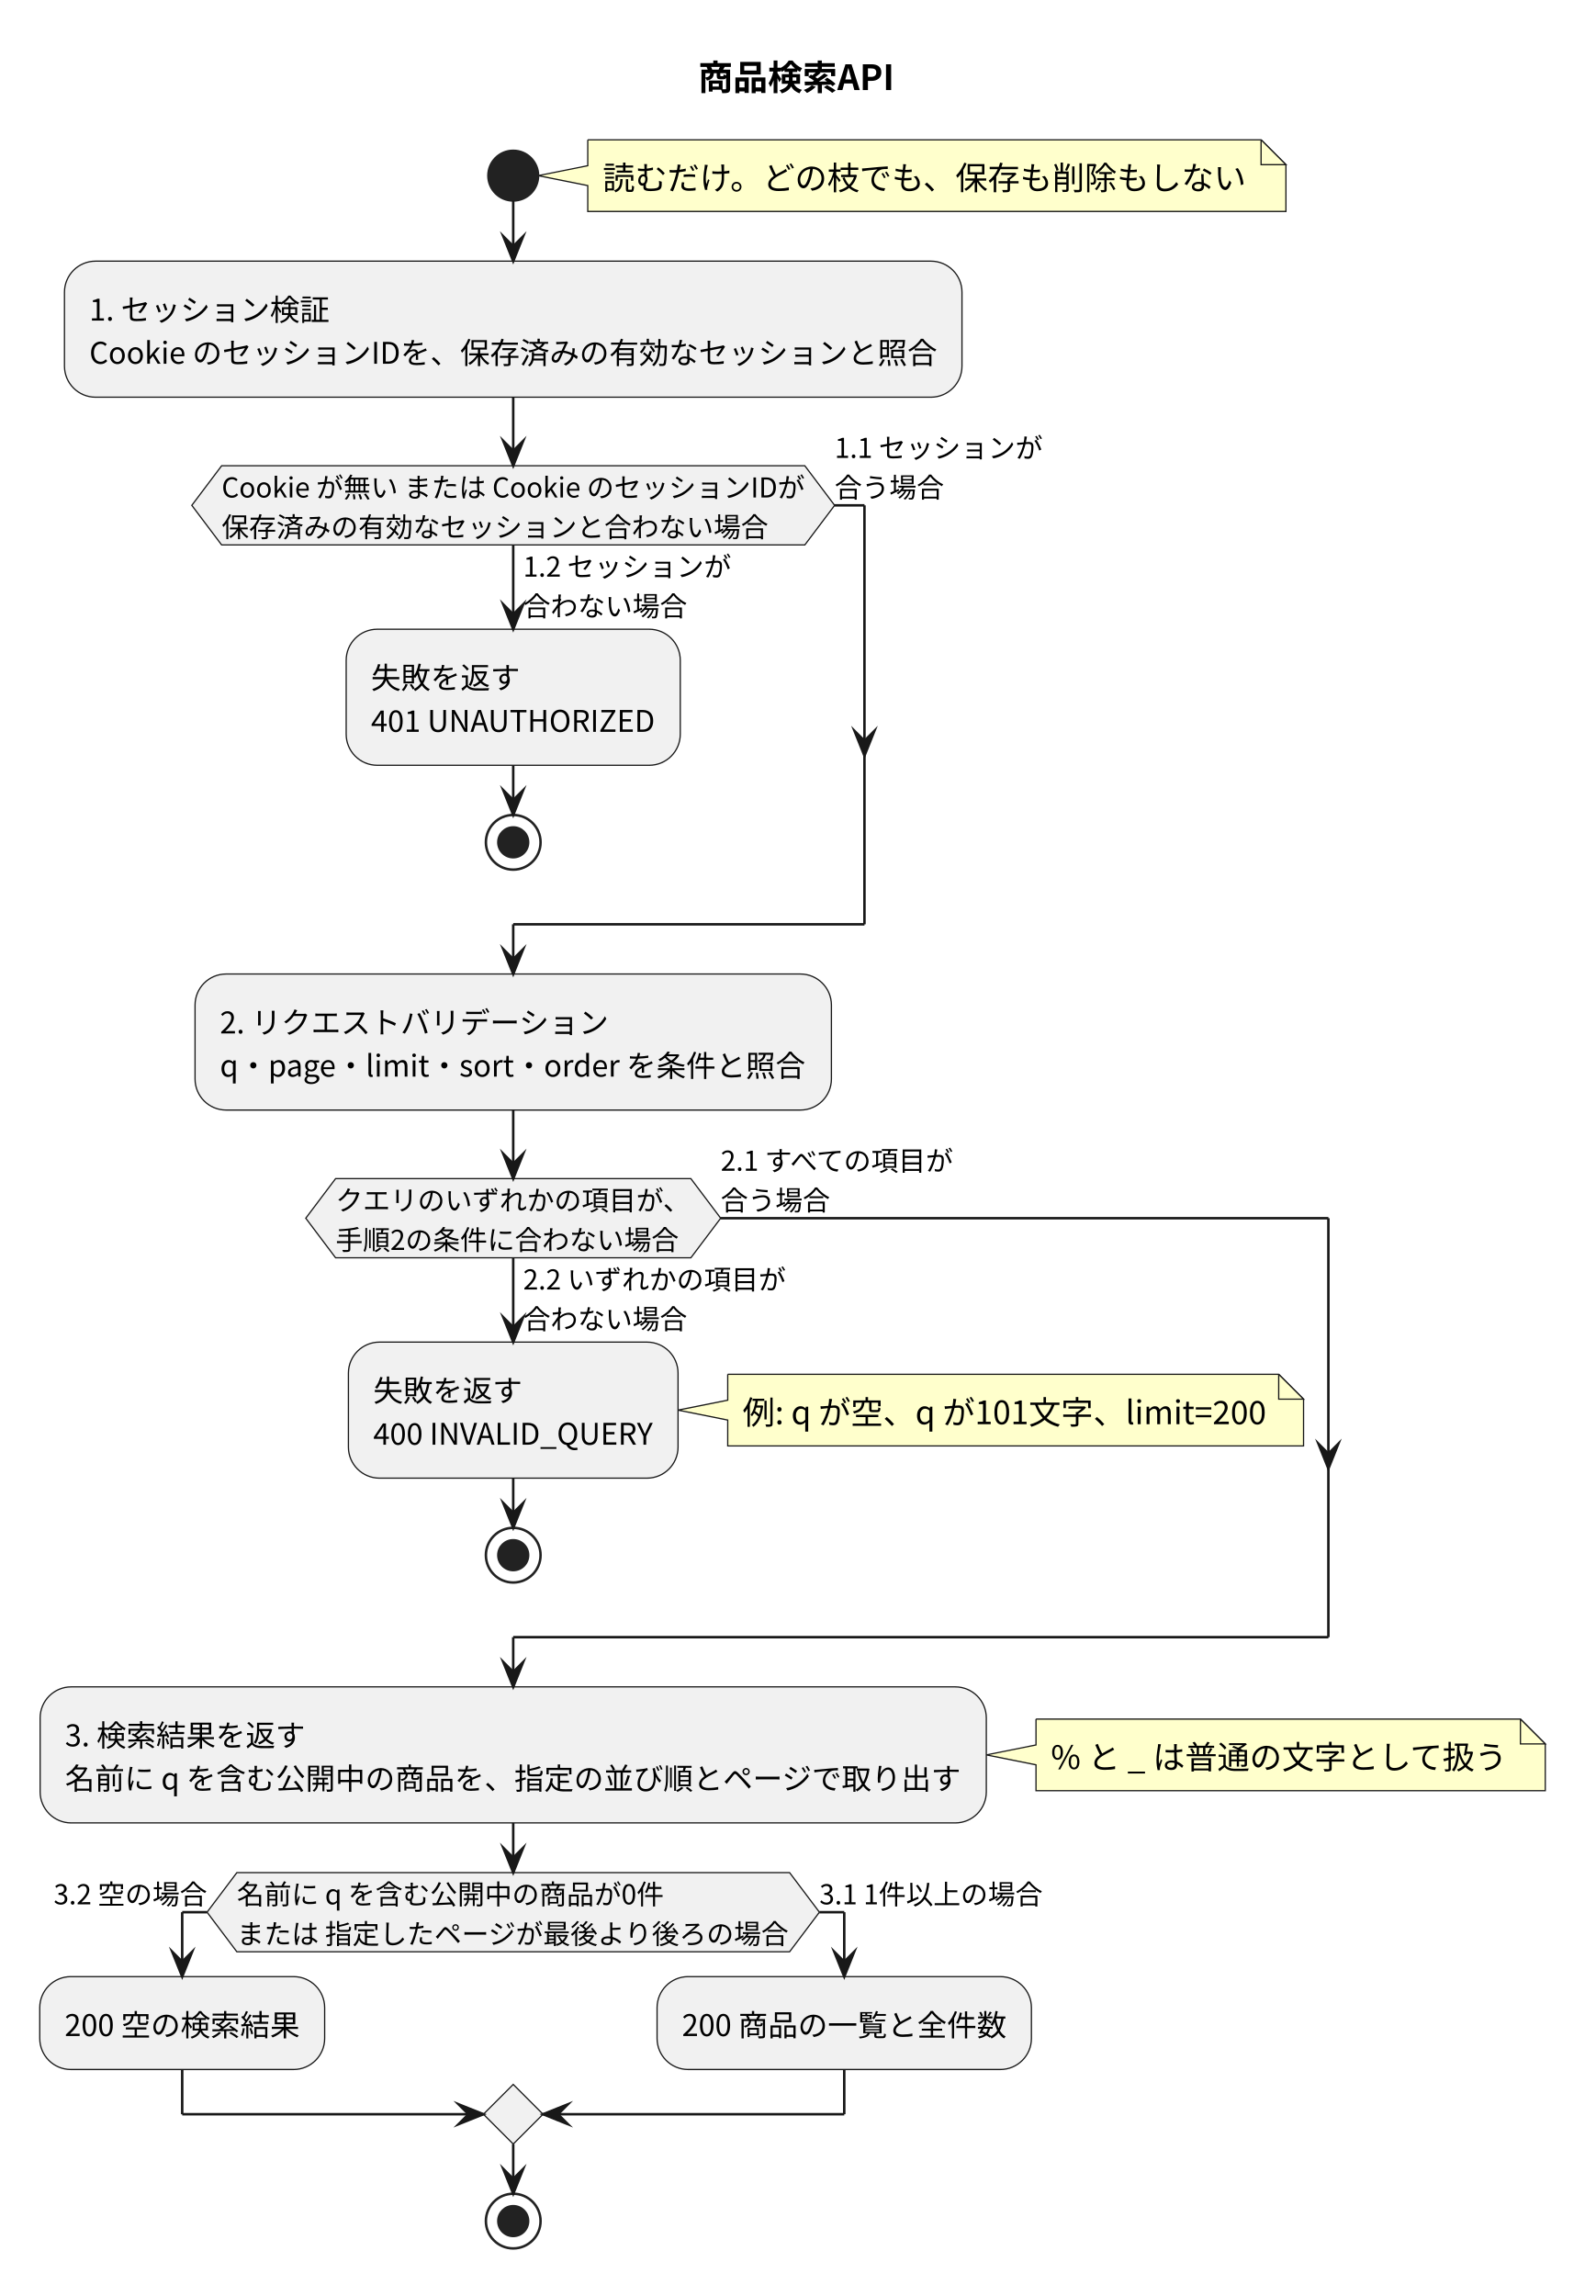
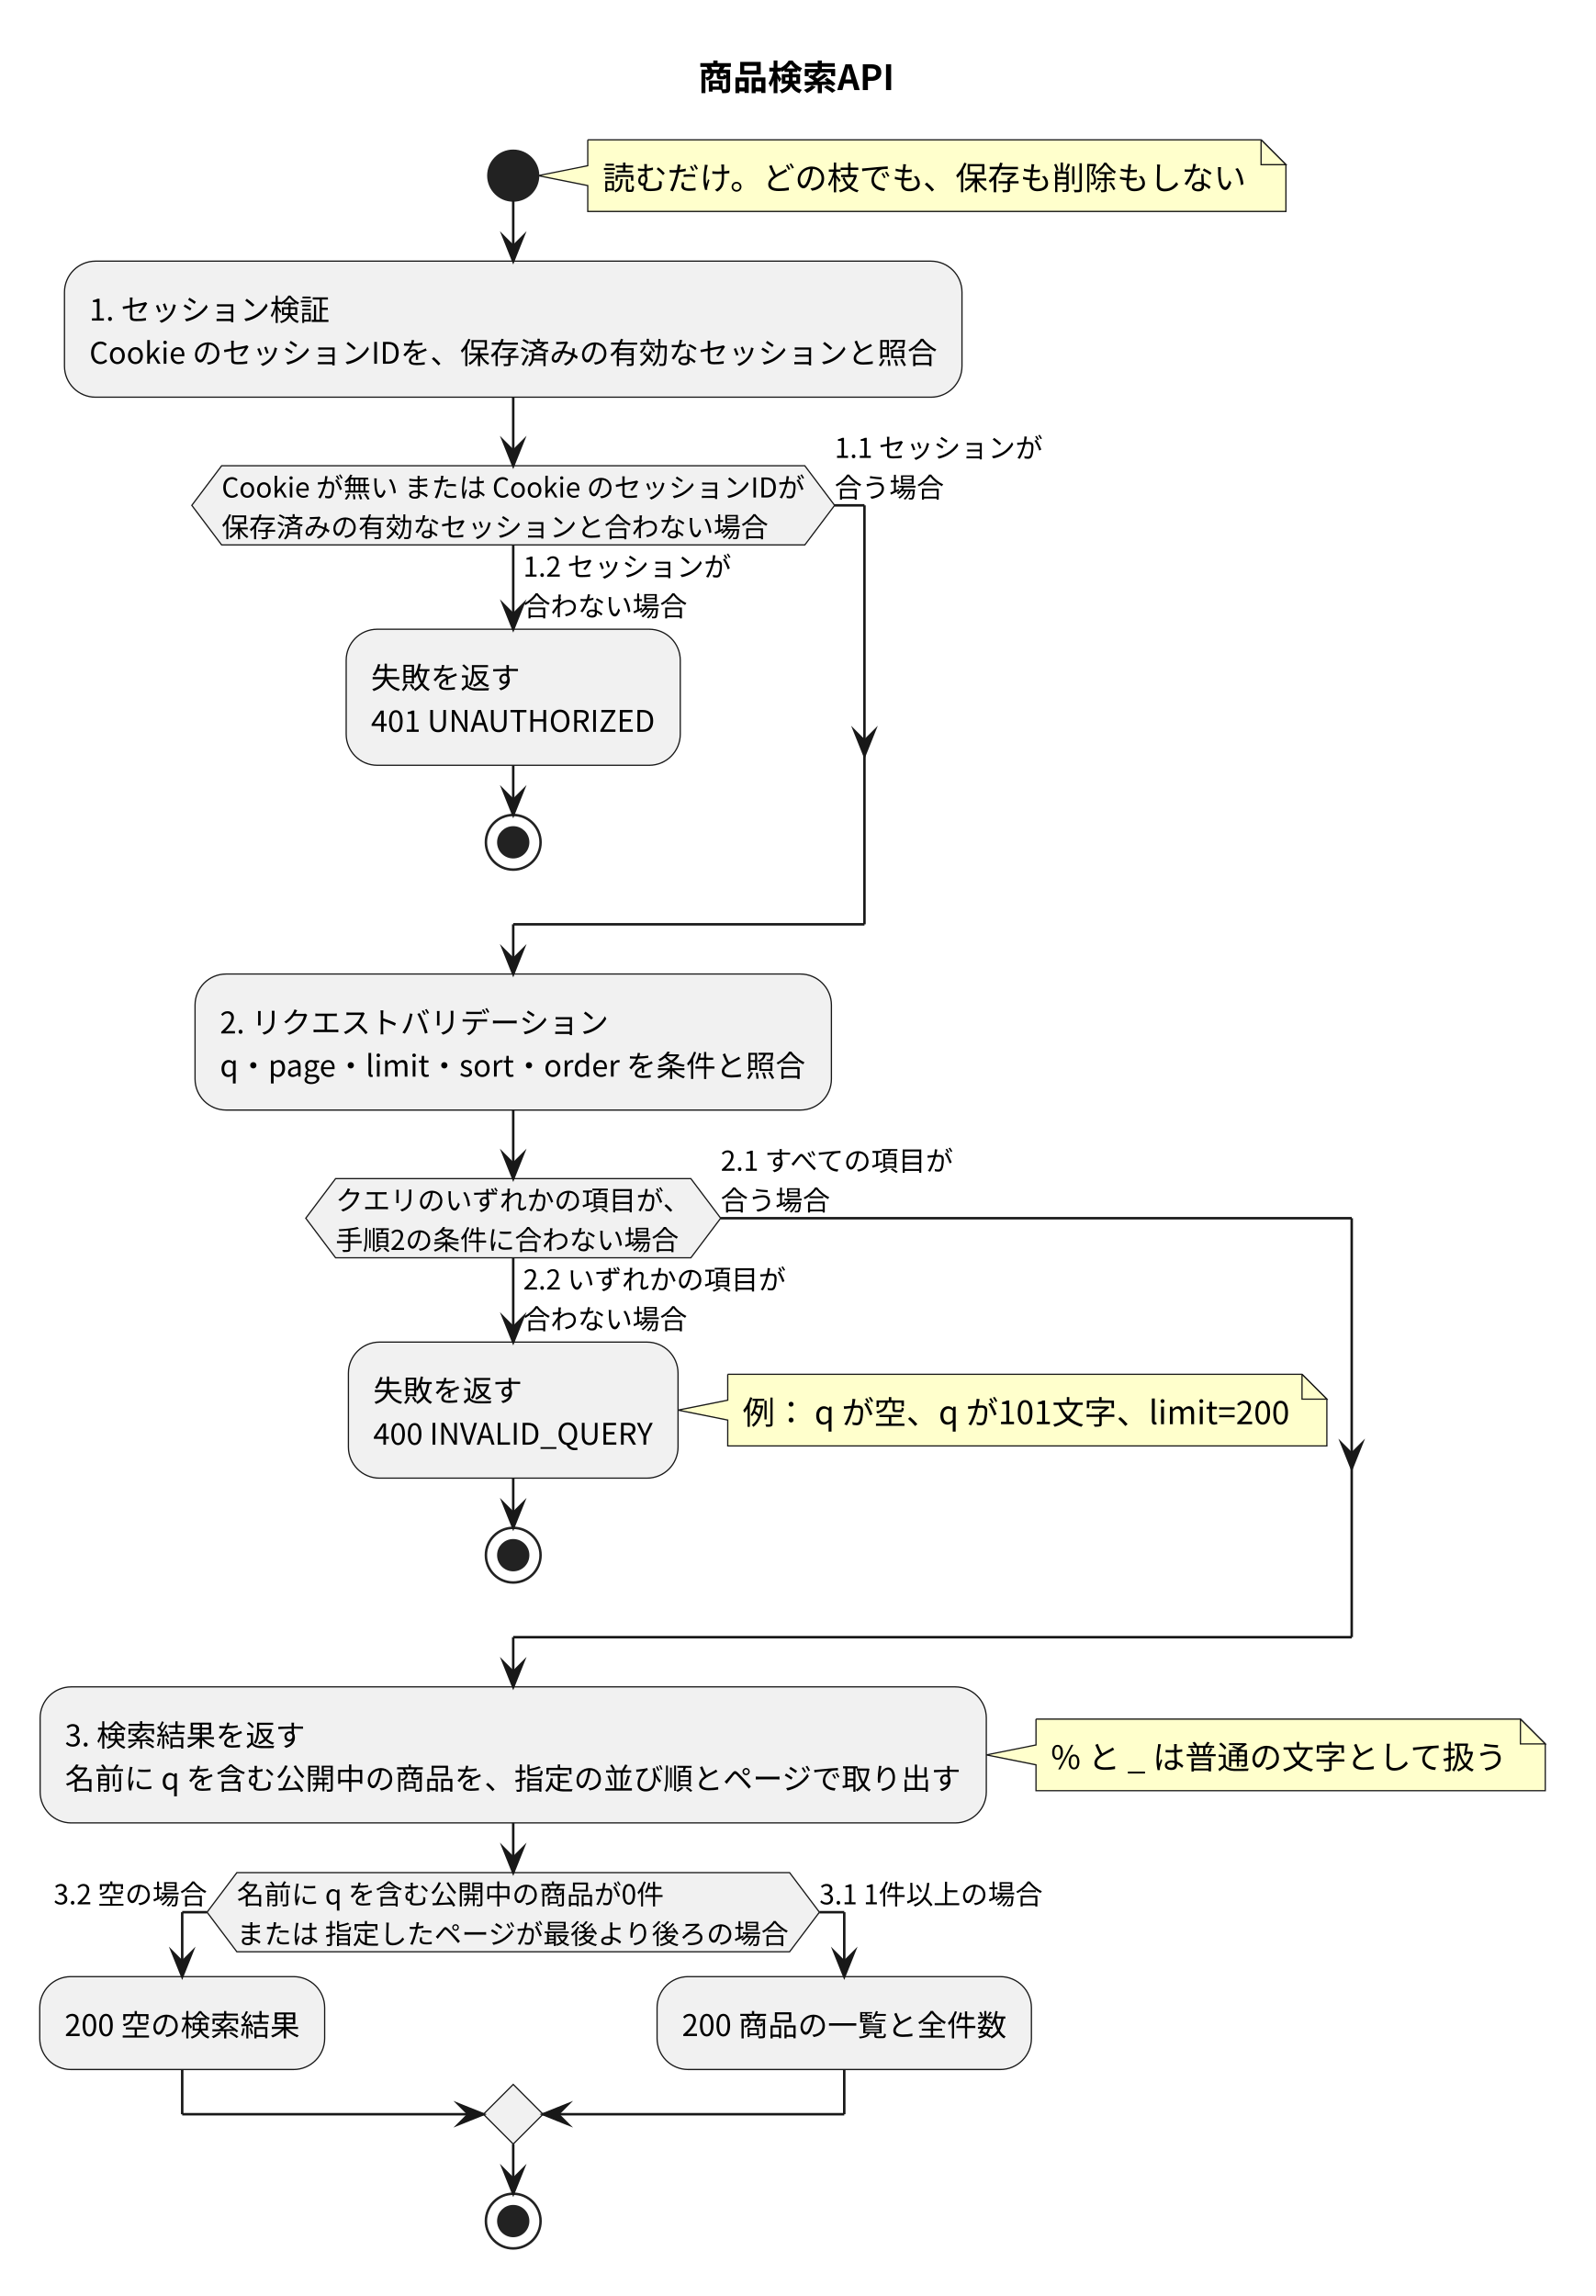
<svg xmlns="http://www.w3.org/2000/svg" version="1.1" data-diagram-type="ACTIVITY" style="width:642px;height:924px;background:#FFFFFF;" width="642px" height="924px" viewBox="0 0 642 924" zoomAndPan="magnify" preserveAspectRatio="none" contentStyleType="text/css">
  <defs />
  <g font-family="sans-serif" lengthAdjust="spacing">
    <g class="title" data-source-line="8">
      <text x="281.01" y="36.24" fill="#000" font-size="14" textLength="78.932" font-weight="700" font-family="'Noto Sans CJK JP'">商品検索API</text>
    </g>
    <path d="M236.566,56.272 L236.566,66.684 L216.566,70.684 L236.566,74.684 L236.566,85.096 A0,0 0 0 0 236.566,85.096 L517.566,85.096 A0,0 0 0 0 517.566,85.096 L517.566,66.272 L507.566,56.272 L236.566,56.272 A0,0 0 0 0 236.566,56.272" style="stroke:#181818;stroke-width:0.5;" fill="#FFC" />
    <path d="M507.566,56.272 L507.566,66.272 L517.566,66.272 L507.566,56.272" style="stroke:#181818;stroke-width:0.5;" fill="#FFC" />
    <text x="242.566" y="76.352" fill="#000" font-size="13" textLength="260" font-family="'Noto Sans CJK JP'">読むだけ。どの枝でも、保存も削除もしない</text>
    <ellipse cx="206.566" cy="70.684" rx="10" ry="10" fill="#222" style="stroke:#222;stroke-width:1;" />
    <rect x="25.948" y="105.096" width="361.235" height="54.752" fill="#F1F1F1" style="stroke:#181818;stroke-width:0.5;" rx="12.5" ry="12.5" />
    <text x="35.948" y="129.016" fill="#000" font-size="12" textLength="96.685" font-family="'Noto Sans CJK JP'">1. セッション検証</text>
    <text x="35.948" y="146.392" fill="#000" font-size="12" textLength="341.235" font-family="'Noto Sans CJK JP'">Cookie のセッションIDを、保存済みの有効なセッションと照合</text>
    <rect x="139.331" y="253.228" width="134.469" height="54.752" fill="#F1F1F1" style="stroke:#181818;stroke-width:0.5;" rx="12.5" ry="12.5" />
    <text x="149.331" y="277.148" fill="#000" font-size="12" textLength="60" font-family="'Noto Sans CJK JP'">失敗を返す</text>
    <text x="149.331" y="294.524" fill="#000" font-size="12" textLength="114.469" font-family="'Noto Sans CJK JP'">401 UNAUTHORIZED</text>
    <ellipse cx="206.566" cy="338.98" rx="11" ry="11" fill="none" style="stroke:#222;stroke-width:1;" />
    <ellipse cx="206.566" cy="338.98" rx="6" ry="6" fill="#222" style="stroke:#222;stroke-width:1;" />
    <polygon points="89.202,187.444,323.929,187.444,335.929,203.372,323.929,219.3,89.202,219.3,77.202,203.372,89.202,187.444" fill="#F1F1F1" style="stroke:#181818;stroke-width:0.5;stroke-linejoin:miter;stroke-miterlimit:10;" />
    <text x="210.566" y="232.06" fill="#000" font-size="11" textLength="83.731" font-family="'Noto Sans CJK JP'">1.2 セッションが</text>
    <text x="210.566" y="247.988" fill="#000" font-size="11" textLength="66" font-family="'Noto Sans CJK JP'">合わない場合</text>
    <text x="89.202" y="200.204" fill="#000" font-size="11" textLength="234.727" font-family="'Noto Sans CJK JP'">Cookie が無い または Cookie のセッションIDが</text>
    <text x="89.202" y="216.132" fill="#000" font-size="11" textLength="219.998" font-family="'Noto Sans CJK JP'">保存済みの有効なセッションと合わない場合</text>
    <text x="335.929" y="184.276" fill="#000" font-size="11" textLength="83.731" font-family="'Noto Sans CJK JP'">1.1 セッションが</text>
    <text x="335.929" y="200.204" fill="#000" font-size="11" textLength="44" font-family="'Noto Sans CJK JP'">合う場合</text>
    <rect x="78.503" y="391.98" width="256.126" height="54.752" fill="#F1F1F1" style="stroke:#181818;stroke-width:0.5;" rx="12.5" ry="12.5" />
    <text x="88.503" y="415.9" fill="#000" font-size="12" textLength="156.685" font-family="'Noto Sans CJK JP'">2. リクエストバリデーション</text>
    <text x="88.503" y="433.276" fill="#000" font-size="12" textLength="236.126" font-family="'Noto Sans CJK JP'">q・page・limit・sort・order を条件と照合</text>
-     <path d="M292.9,553.076 L292.9,563.488 L272.9,567.488 L292.9,571.488 L292.9,581.9 A0,0 0 0 0 292.9,581.9 L524.656,581.9 A0,0 0 0 0 524.656,581.9 L524.656,563.076 L514.656,553.076 L292.9,553.076 A0,0 0 0 0 292.9,553.076" style="stroke:#181818;stroke-width:0.5;" fill="#FFC" />
-     <path d="M514.656,553.076 L514.656,563.076 L524.656,563.076 L514.656,553.076" style="stroke:#181818;stroke-width:0.5;" fill="#FFC" />
-     <text x="298.9" y="573.156" fill="#000" font-size="13" textLength="210.756" font-family="'Noto Sans CJK JP'">例: q が空、q が101文字、limit=200</text>
+     <path d="M292.9,553.076 L292.9,563.488 L272.9,567.488 L292.9,571.488 L292.9,581.9 A0,0 0 0 0 292.9,581.9 L534.042,581.9 A0,0 0 0 0 534.042,581.9 L534.042,563.076 L524.042,553.076 L292.9,553.076 A0,0 0 0 0 292.9,553.076" style="stroke:#181818;stroke-width:0.5;" fill="#FFC" />
+     <path d="M524.042,553.076 L524.042,563.076 L534.042,563.076 L524.042,553.076" style="stroke:#181818;stroke-width:0.5;" fill="#FFC" />
+     <text x="298.9" y="573.156" fill="#000" font-size="13" textLength="220.142" font-family="'Noto Sans CJK JP'">例： q が空、q が101文字、limit=200</text>
    <rect x="140.231" y="540.112" width="132.669" height="54.752" fill="#F1F1F1" style="stroke:#181818;stroke-width:0.5;" rx="12.5" ry="12.5" />
    <text x="150.231" y="564.032" fill="#000" font-size="12" textLength="60" font-family="'Noto Sans CJK JP'">失敗を返す</text>
    <text x="150.231" y="581.408" fill="#000" font-size="12" textLength="112.669" font-family="'Noto Sans CJK JP'">400 INVALID_QUERY</text>
    <ellipse cx="206.566" cy="625.864" rx="11" ry="11" fill="none" style="stroke:#222;stroke-width:1;" />
    <ellipse cx="206.566" cy="625.864" rx="6" ry="6" fill="#222" style="stroke:#222;stroke-width:1;" />
    <polygon points="135.066,474.328,278.065,474.328,290.065,490.256,278.065,506.184,135.066,506.184,123.066,490.256,135.066,474.328" fill="#F1F1F1" style="stroke:#181818;stroke-width:0.5;stroke-linejoin:miter;stroke-miterlimit:10;" />
    <text x="210.566" y="518.944" fill="#000" font-size="11" textLength="105.731" font-family="'Noto Sans CJK JP'">2.2 いずれかの項目が</text>
    <text x="210.566" y="534.872" fill="#000" font-size="11" textLength="66" font-family="'Noto Sans CJK JP'">合わない場合</text>
    <text x="135.066" y="487.088" fill="#000" font-size="11" textLength="142.999" font-family="'Noto Sans CJK JP'">クエリのいずれかの項目が、</text>
    <text x="135.066" y="503.016" fill="#000" font-size="11" textLength="138.104" font-family="'Noto Sans CJK JP'">手順2の条件に合わない場合</text>
    <text x="290.065" y="471.16" fill="#000" font-size="11" textLength="94.731" font-family="'Noto Sans CJK JP'">2.1 すべての項目が</text>
    <text x="290.065" y="487.088" fill="#000" font-size="11" textLength="44" font-family="'Noto Sans CJK JP'">合う場合</text>
    <path d="M416.975,691.828 L416.975,702.24 L396.975,706.24 L416.975,710.24 L416.975,720.652 A0,0 0 0 0 416.975,720.652 L621.951,720.652 A0,0 0 0 0 621.951,720.652 L621.951,701.828 L611.951,691.828 L416.975,691.828 A0,0 0 0 0 416.975,691.828" style="stroke:#181818;stroke-width:0.5;" fill="#FFC" />
    <path d="M611.951,691.828 L611.951,701.828 L621.951,701.828 L611.951,691.828" style="stroke:#181818;stroke-width:0.5;" fill="#FFC" />
    <text x="422.975" y="711.908" fill="#000" font-size="13" textLength="183.976" font-family="'Noto Sans CJK JP'">% と _ は普通の文字として扱う</text>
    <rect x="16.156" y="678.864" width="380.819" height="54.752" fill="#F1F1F1" style="stroke:#181818;stroke-width:0.5;" rx="12.5" ry="12.5" />
    <text x="26.156" y="702.784" fill="#000" font-size="12" textLength="96.685" font-family="'Noto Sans CJK JP'">3. 検索結果を返す</text>
    <text x="26.156" y="720.16" fill="#000" font-size="12" textLength="360.819" font-family="'Noto Sans CJK JP'">名前に q を含む公開中の商品を、指定の並び順とページで取り出す</text>
    <polygon points="95.334,753.616,317.797,753.616,329.797,769.544,317.797,785.472,95.334,785.472,83.334,769.544,95.334,753.616" fill="#F1F1F1" style="stroke:#181818;stroke-width:0.5;stroke-linejoin:miter;stroke-miterlimit:10;" />
    <text x="95.334" y="766.376" fill="#000" font-size="11" textLength="171.852" font-family="'Noto Sans CJK JP'">名前に q を含む公開中の商品が0件</text>
    <text x="95.334" y="782.304" fill="#000" font-size="11" textLength="222.462" font-family="'Noto Sans CJK JP'">または 指定したページが最後より後ろの場合</text>
    <text x="21.603" y="766.376" fill="#000" font-size="11" textLength="61.732" font-family="'Noto Sans CJK JP'">3.2 空の場合</text>
    <text x="329.797" y="766.376" fill="#000" font-size="11" textLength="89.836" font-family="'Noto Sans CJK JP'">3.1 1件以上の場合</text>
    <rect x="16" y="795.472" width="114.669" height="37.376" fill="#F1F1F1" style="stroke:#181818;stroke-width:0.5;" rx="12.5" ry="12.5" />
    <text x="26" y="819.392" fill="#000" font-size="12" textLength="94.669" font-family="'Noto Sans CJK JP'">200 空の検索結果</text>
    <rect x="264.462" y="795.472" width="150.669" height="37.376" fill="#F1F1F1" style="stroke:#181818;stroke-width:0.5;" rx="12.5" ry="12.5" />
    <text x="274.462" y="819.392" fill="#000" font-size="12" textLength="130.669" font-family="'Noto Sans CJK JP'">200 商品の一覧と全件数</text>
    <polygon points="206.566,838.848,218.566,850.848,206.566,862.848,194.566,850.848,206.566,838.848" fill="#F1F1F1" style="stroke:#181818;stroke-width:0.5;stroke-linejoin:miter;stroke-miterlimit:10;" />
    <ellipse cx="206.566" cy="893.848" rx="11" ry="11" fill="none" style="stroke:#222;stroke-width:1;" />
    <ellipse cx="206.566" cy="893.848" rx="6" ry="6" fill="#222" style="stroke:#222;stroke-width:1;" />
    <line x1="206.566" y1="80.684" x2="206.566" y2="105.096" style="stroke:#181818;stroke-width:1;" />
    <polygon points="202.566,95.096,206.566,105.096,210.566,95.096,206.566,99.096" fill="#181818" style="stroke:#181818;stroke-width:1;stroke-linejoin:miter;stroke-miterlimit:10;" />
    <line x1="206.566" y1="307.98" x2="206.566" y2="327.98" style="stroke:#181818;stroke-width:1;" />
    <polygon points="202.566,317.98,206.566,327.98,210.566,317.98,206.566,321.98" fill="#181818" style="stroke:#181818;stroke-width:1;stroke-linejoin:miter;stroke-miterlimit:10;" />
    <line x1="206.566" y1="219.3" x2="206.566" y2="253.228" style="stroke:#181818;stroke-width:1;" />
    <polygon points="202.566,243.228,206.566,253.228,210.566,243.228,206.566,247.228" fill="#181818" style="stroke:#181818;stroke-width:1;stroke-linejoin:miter;stroke-miterlimit:10;" />
    <line x1="335.929" y1="203.372" x2="347.929" y2="203.372" style="stroke:#181818;stroke-width:1;" />
    <polygon points="343.929,294.14,347.929,304.14,351.929,294.14,347.929,298.14" fill="#181818" style="stroke:#181818;stroke-width:1;stroke-linejoin:miter;stroke-miterlimit:10;" />
    <line x1="347.929" y1="203.372" x2="347.929" y2="371.98" style="stroke:#181818;stroke-width:1;" />
    <line x1="347.929" y1="371.98" x2="206.566" y2="371.98" style="stroke:#181818;stroke-width:1;" />
    <line x1="206.566" y1="371.98" x2="206.566" y2="391.98" style="stroke:#181818;stroke-width:1;" />
    <polygon points="202.566,381.98,206.566,391.98,210.566,381.98,206.566,385.98" fill="#181818" style="stroke:#181818;stroke-width:1;stroke-linejoin:miter;stroke-miterlimit:10;" />
    <line x1="206.566" y1="159.848" x2="206.566" y2="187.444" style="stroke:#181818;stroke-width:1;" />
    <polygon points="202.566,177.444,206.566,187.444,210.566,177.444,206.566,181.444" fill="#181818" style="stroke:#181818;stroke-width:1;stroke-linejoin:miter;stroke-miterlimit:10;" />
    <line x1="206.566" y1="594.864" x2="206.566" y2="614.864" style="stroke:#181818;stroke-width:1;" />
    <polygon points="202.566,604.864,206.566,614.864,210.566,604.864,206.566,608.864" fill="#181818" style="stroke:#181818;stroke-width:1;stroke-linejoin:miter;stroke-miterlimit:10;" />
    <line x1="206.566" y1="506.184" x2="206.566" y2="540.112" style="stroke:#181818;stroke-width:1;" />
    <polygon points="202.566,530.112,206.566,540.112,210.566,530.112,206.566,534.112" fill="#181818" style="stroke:#181818;stroke-width:1;stroke-linejoin:miter;stroke-miterlimit:10;" />
-     <line x1="290.065" y1="490.256" x2="534.656" y2="490.256" style="stroke:#181818;stroke-width:1;" />
-     <polygon points="530.656,581.024,534.656,591.024,538.656,581.024,534.656,585.024" fill="#181818" style="stroke:#181818;stroke-width:1;stroke-linejoin:miter;stroke-miterlimit:10;" />
-     <line x1="534.656" y1="490.256" x2="534.656" y2="658.864" style="stroke:#181818;stroke-width:1;" />
-     <line x1="534.656" y1="658.864" x2="206.566" y2="658.864" style="stroke:#181818;stroke-width:1;" />
+     <line x1="290.065" y1="490.256" x2="544.042" y2="490.256" style="stroke:#181818;stroke-width:1;" />
+     <polygon points="540.042,581.024,544.042,591.024,548.042,581.024,544.042,585.024" fill="#181818" style="stroke:#181818;stroke-width:1;stroke-linejoin:miter;stroke-miterlimit:10;" />
+     <line x1="544.042" y1="490.256" x2="544.042" y2="658.864" style="stroke:#181818;stroke-width:1;" />
+     <line x1="544.042" y1="658.864" x2="206.566" y2="658.864" style="stroke:#181818;stroke-width:1;" />
    <line x1="206.566" y1="658.864" x2="206.566" y2="678.864" style="stroke:#181818;stroke-width:1;" />
    <polygon points="202.566,668.864,206.566,678.864,210.566,668.864,206.566,672.864" fill="#181818" style="stroke:#181818;stroke-width:1;stroke-linejoin:miter;stroke-miterlimit:10;" />
    <line x1="206.566" y1="446.732" x2="206.566" y2="474.328" style="stroke:#181818;stroke-width:1;" />
    <polygon points="202.566,464.328,206.566,474.328,210.566,464.328,206.566,468.328" fill="#181818" style="stroke:#181818;stroke-width:1;stroke-linejoin:miter;stroke-miterlimit:10;" />
    <line x1="83.334" y1="769.544" x2="73.334" y2="769.544" style="stroke:#181818;stroke-width:1;" />
    <line x1="73.334" y1="769.544" x2="73.334" y2="795.472" style="stroke:#181818;stroke-width:1;" />
    <polygon points="69.334,785.472,73.334,795.472,77.334,785.472,73.334,789.472" fill="#181818" style="stroke:#181818;stroke-width:1;stroke-linejoin:miter;stroke-miterlimit:10;" />
    <line x1="329.797" y1="769.544" x2="339.797" y2="769.544" style="stroke:#181818;stroke-width:1;" />
    <line x1="339.797" y1="769.544" x2="339.797" y2="795.472" style="stroke:#181818;stroke-width:1;" />
    <polygon points="335.797,785.472,339.797,795.472,343.797,785.472,339.797,789.472" fill="#181818" style="stroke:#181818;stroke-width:1;stroke-linejoin:miter;stroke-miterlimit:10;" />
    <line x1="73.334" y1="832.848" x2="73.334" y2="850.848" style="stroke:#181818;stroke-width:1;" />
    <line x1="73.334" y1="850.848" x2="194.566" y2="850.848" style="stroke:#181818;stroke-width:1;" />
    <polygon points="184.566,846.848,194.566,850.848,184.566,854.848,188.566,850.848" fill="#181818" style="stroke:#181818;stroke-width:1;stroke-linejoin:miter;stroke-miterlimit:10;" />
    <line x1="339.797" y1="832.848" x2="339.797" y2="850.848" style="stroke:#181818;stroke-width:1;" />
    <line x1="339.797" y1="850.848" x2="218.566" y2="850.848" style="stroke:#181818;stroke-width:1;" />
    <polygon points="228.566,846.848,218.566,850.848,228.566,854.848,224.566,850.848" fill="#181818" style="stroke:#181818;stroke-width:1;stroke-linejoin:miter;stroke-miterlimit:10;" />
    <line x1="206.566" y1="733.616" x2="206.566" y2="753.616" style="stroke:#181818;stroke-width:1;" />
    <polygon points="202.566,743.616,206.566,753.616,210.566,743.616,206.566,747.616" fill="#181818" style="stroke:#181818;stroke-width:1;stroke-linejoin:miter;stroke-miterlimit:10;" />
    <line x1="206.566" y1="862.848" x2="206.566" y2="882.848" style="stroke:#181818;stroke-width:1;" />
    <polygon points="202.566,872.848,206.566,882.848,210.566,872.848,206.566,876.848" fill="#181818" style="stroke:#181818;stroke-width:1;stroke-linejoin:miter;stroke-miterlimit:10;" />
  </g>
</svg>
